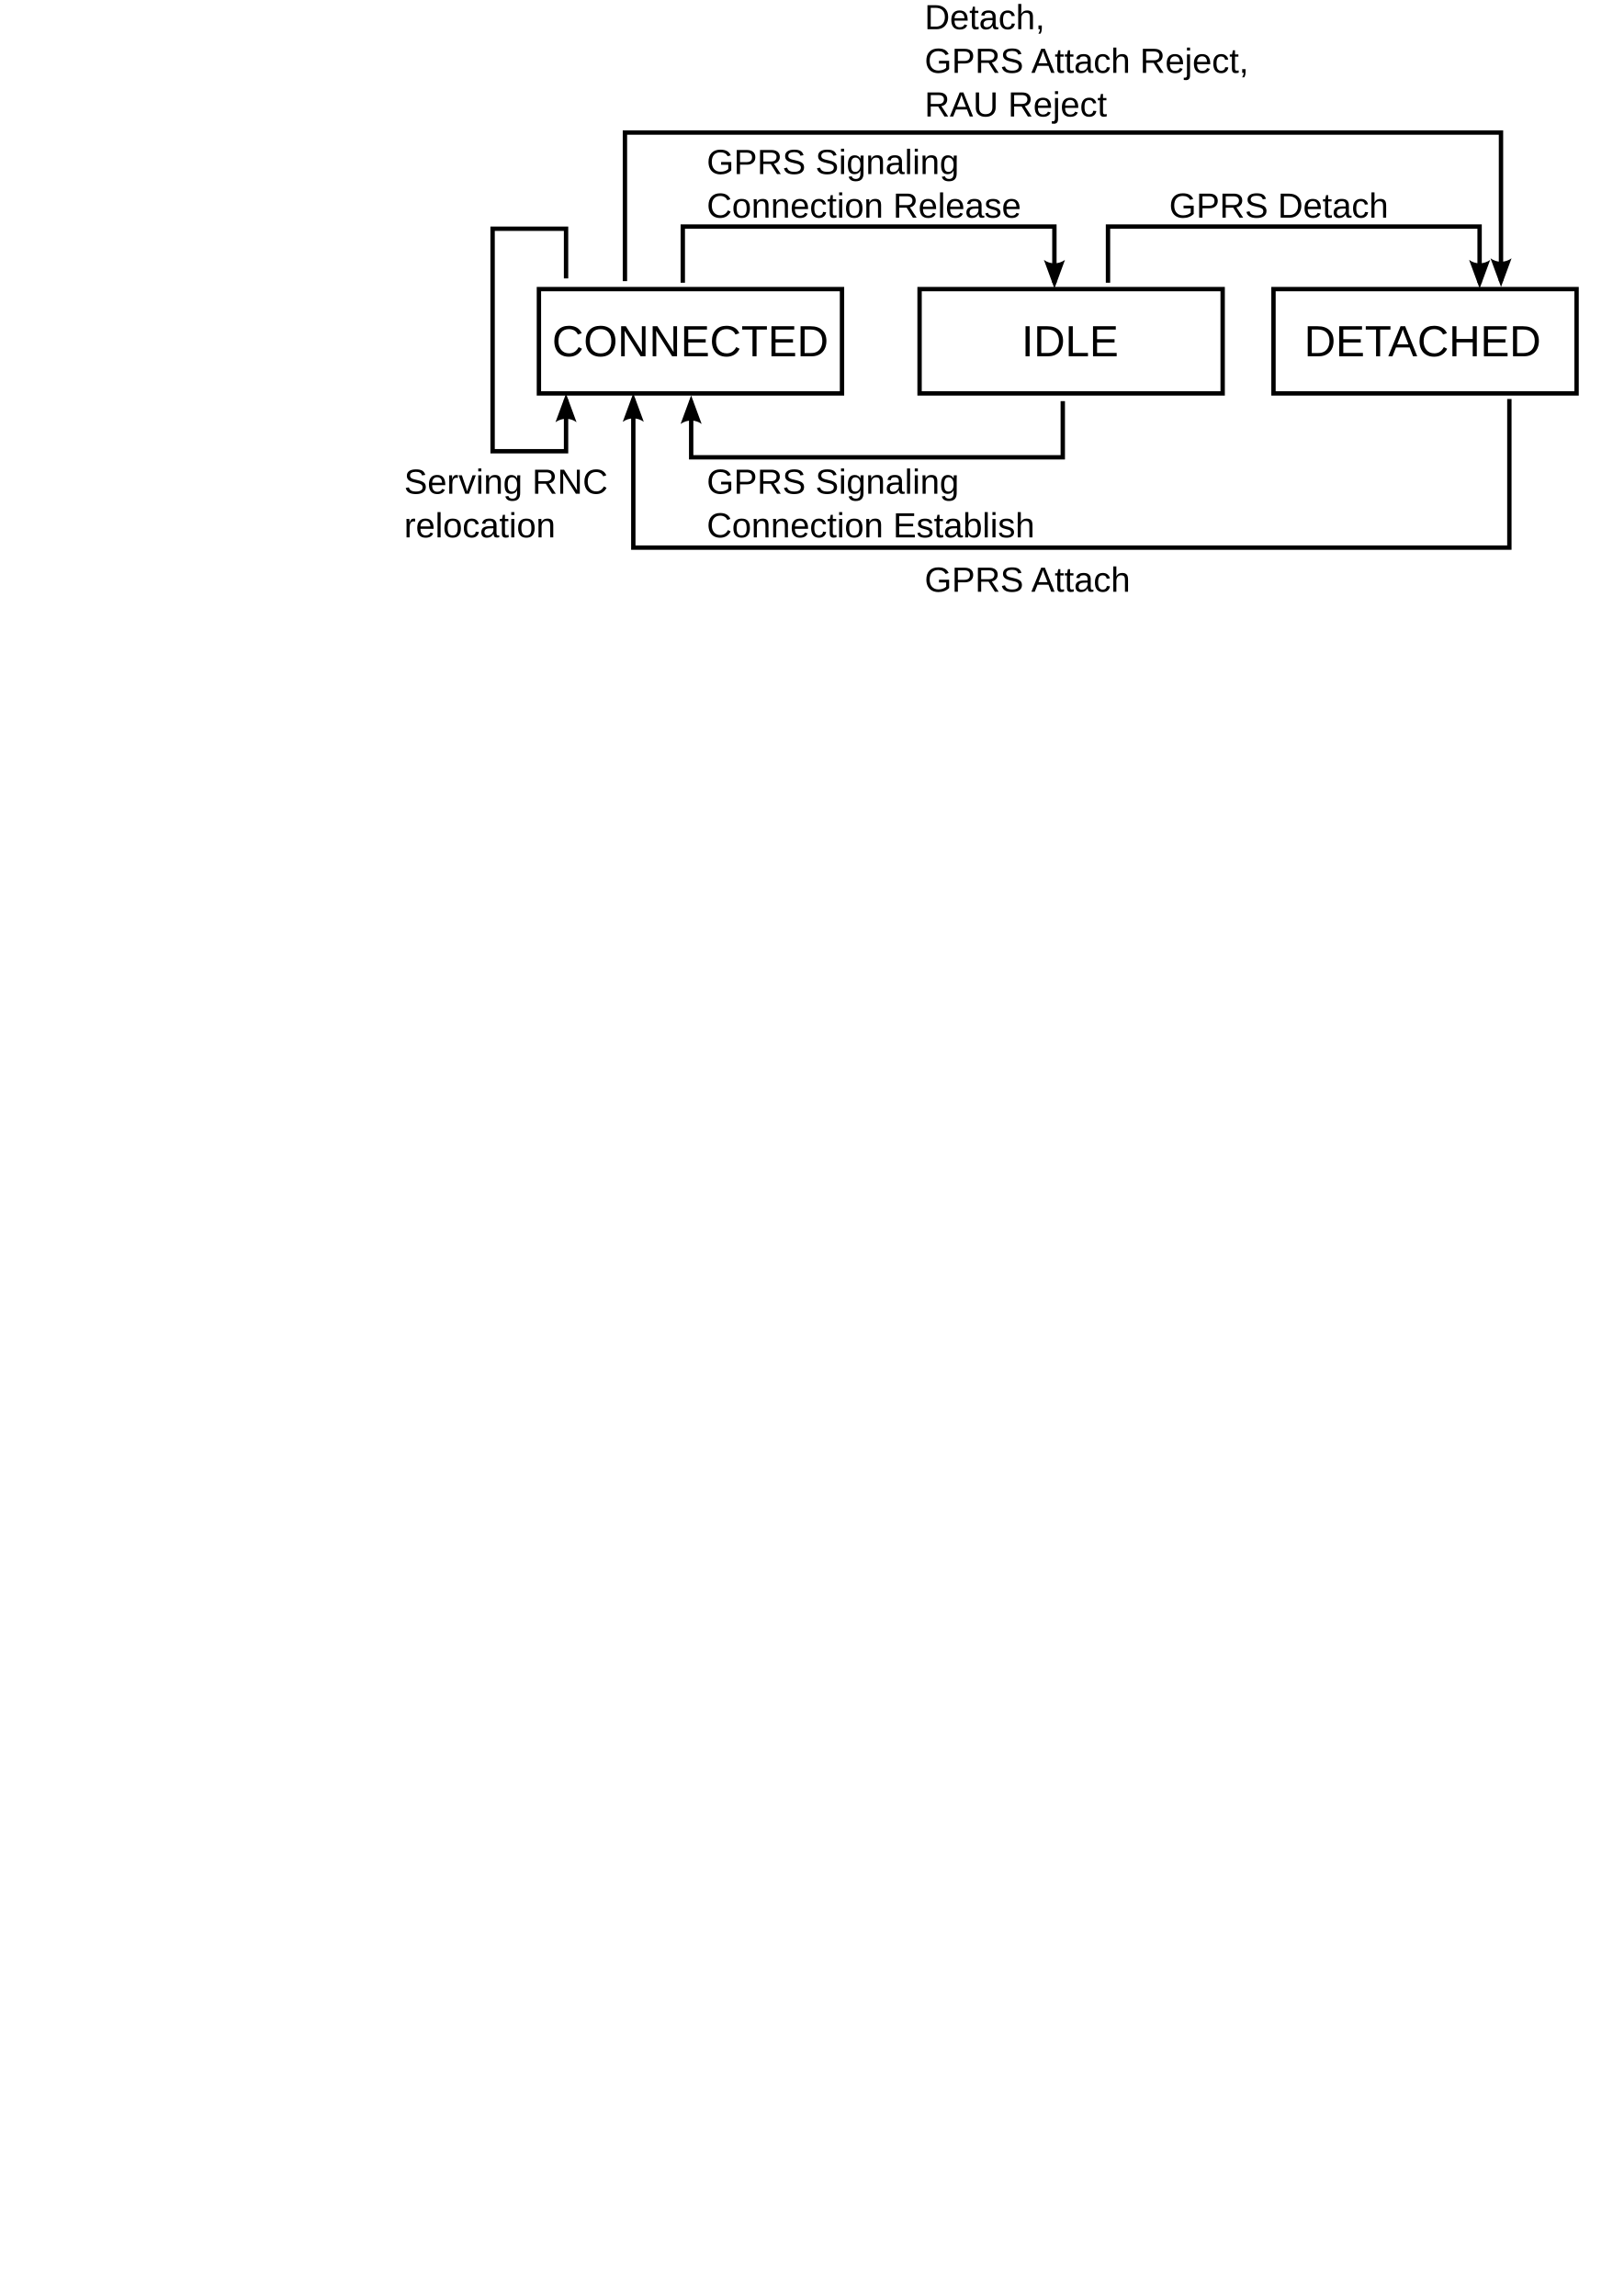
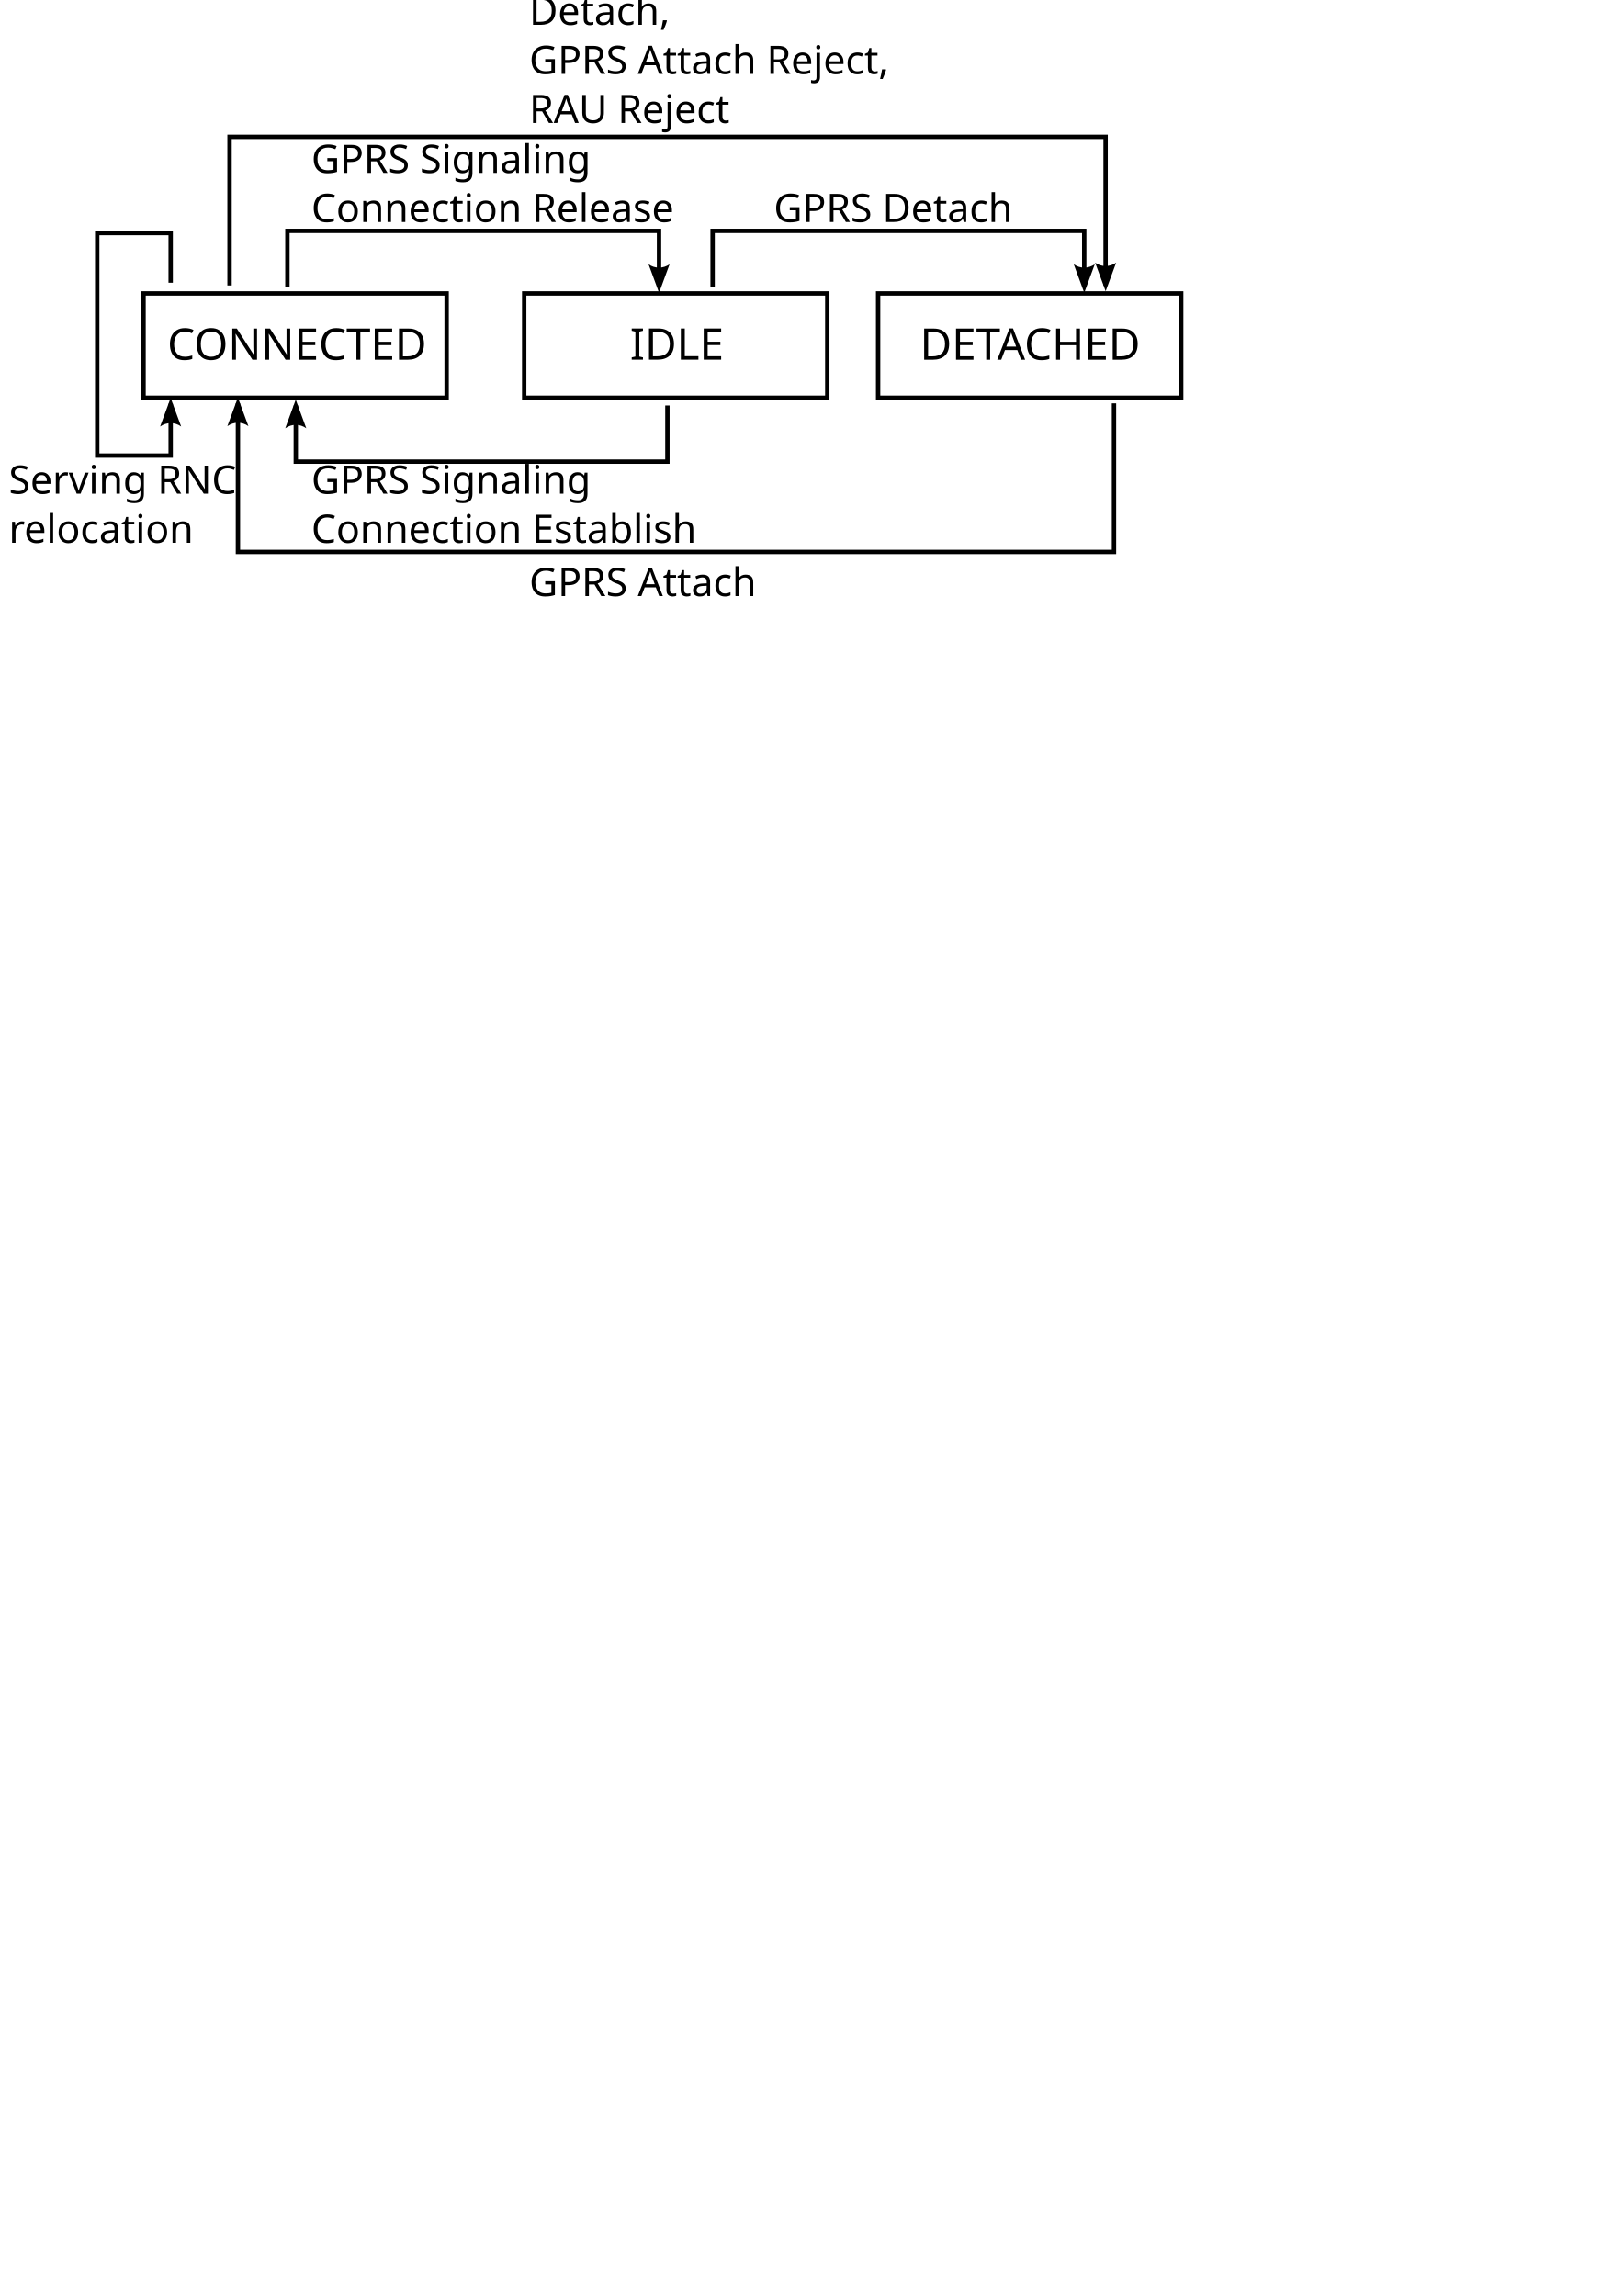
<svg xmlns="http://www.w3.org/2000/svg" width="744.094" height="1052.362" id="svg2" version="1.1">
  <defs id="defs4">
    <marker orient="auto" refY="0.0" refX="0.0" id="Arrow1Lstart" style="overflow:visible">
      <path id="path3820" d="M 0.0,0.0 L 5.0,-5.0 L -12.5,0.0 L 5.0,5.0 L 0.0,0.0 z " style="fill-rule:evenodd;stroke:#000000;stroke-width:1.0pt;marker-start:none" transform="scale(0.8) translate(12.5,0)" />
    </marker>
    <marker orient="auto" refY="0.0" refX="0.0" id="Arrow1Mend" style="overflow:visible;">
      <path id="path3829" d="M 0.0,0.0 L 5.0,-5.0 L -12.5,0.0 L 5.0,5.0 L 0.0,0.0 z " style="fill-rule:evenodd;stroke:#000000;stroke-width:1.0pt;marker-start:none;" transform="scale(0.4) rotate(180) translate(10,0)" />
    </marker>
    <marker orient="auto" refY="0.0" refX="0.0" id="DiamondM" style="overflow:visible">
      <path id="path3903" d="M 0,-7.071 L -7.071,0 L 0,7.071 L 7.071,0 L 0,-7.071 z " style="fill-rule:evenodd;stroke:#000000;stroke-width:1.0pt;marker-start:none" transform="scale(0.4)" />
    </marker>
    <marker orient="auto" refY="0.0" refX="0.0" id="Arrow2Mend" style="overflow:visible;">
      <path id="path3847" style="font-size:12.0;fill-rule:evenodd;stroke-width:0.625;stroke-linejoin:round;" d="M 8.719,4.034 L -2.207,0.016 L 8.719,-4.002 C 6.973,-1.63 6.983,1.616 8.719,4.034 z " transform="scale(0.6) rotate(180) translate(0,0)" />
    </marker>
    <marker orient="auto" refY="0" refX="0" id="Arrow2Mend-8" style="overflow:visible">
      <path id="path3847-2" style="font-size:12px;fill-rule:evenodd;stroke-width:0.625;stroke-linejoin:round" d="M 8.719,4.034 -2.207,0.016 8.719,-4.002 c -1.745,2.372 -1.735,5.617 -6e-7,8.035 z" transform="scale(-0.6,-0.6)" />
    </marker>
    <marker orient="auto" refY="0" refX="0" id="Arrow2Mend-5" style="overflow:visible">
      <path id="path3847-5" style="font-size:12px;fill-rule:evenodd;stroke-width:0.625;stroke-linejoin:round" d="M 8.719,4.034 -2.207,0.016 8.719,-4.002 c -1.745,2.372 -1.735,5.617 -6e-7,8.035 z" transform="scale(-0.6,-0.6)" />
    </marker>
    <marker orient="auto" refY="0" refX="0" id="Arrow2Mend-7" style="overflow:visible">
      <path id="path3847-1" style="font-size:12px;fill-rule:evenodd;stroke-width:0.625;stroke-linejoin:round" d="M 8.719,4.034 -2.207,0.016 8.719,-4.002 c -1.745,2.372 -1.735,5.617 -6e-7,8.035 z" transform="scale(-0.6,-0.6)" />
    </marker>
    <marker orient="auto" refY="0" refX="0" id="Arrow2Mend-52" style="overflow:visible">
      <path id="path3847-7" style="font-size:12px;fill-rule:evenodd;stroke-width:0.625;stroke-linejoin:round" d="M 8.719,4.034 -2.207,0.016 8.719,-4.002 c -1.745,2.372 -1.735,5.617 -6e-7,8.035 z" transform="scale(-0.6,-0.6)" />
    </marker>
    <marker orient="auto" refY="0" refX="0" id="Arrow2Mend-1" style="overflow:visible">
      <path id="path3847-74" style="font-size:12px;fill-rule:evenodd;stroke-width:0.625;stroke-linejoin:round" d="M 8.719,4.034 -2.207,0.016 8.719,-4.002 c -1.745,2.372 -1.735,5.617 -6e-7,8.035 z" transform="scale(-0.6,-0.6)" />
    </marker>
  </defs>
  <g id="layer1">
-     <g id="g3072" transform="translate(0,1.079028)">
-       <rect style="fill:none;stroke:#000000;stroke-width:2;stroke-miterlimit:4;stroke-opacity:1;stroke-dasharray:none" y="131.429" x="246.968" height="47.807" width="138.896" id="rect2987" />
-       <text id="text3757" y="162.217" x="253.012" style="font-size:28px;font-style:normal;font-weight:normal;line-height:125%;letter-spacing:0px;word-spacing:0px;fill:#000000;fill-opacity:1;stroke:none;font-family:Sans" xml:space="preserve">
-         <tspan y="162.217" x="253.012" id="tspan3759" style="font-size:20px;font-style:normal;font-variant:normal;font-weight:normal;font-stretch:normal;font-family:Liberation Sans;-inkscape-font-specification:Liberation Sans">CONNECTED</tspan>
+     <rect id="rect2987" width="138.896" height="47.807" x="65.78" y="134.488" style="fill:none;stroke:#000000;stroke-width:2;stroke-miterlimit:4;stroke-opacity:1;stroke-dasharray:none" />
+     <text xml:space="preserve" style="font-size:28px;font-style:normal;font-weight:normal;line-height:125%;letter-spacing:0px;word-spacing:0px;fill:#000000;fill-opacity:1;stroke:none;font-family:Sans" x="76.663" y="164.872" id="text3757">
+       <tspan style="font-size:20px;font-style:normal;font-variant:normal;font-weight:normal;font-stretch:normal;font-family:Linux Biolinum O;-inkscape-font-specification:Linux Biolinum O" id="tspan3759" x="76.663" y="164.872">CONNECTED</tspan>
+     </text>
+     <rect id="rect2987-1" width="138.896" height="47.807" x="240.225" y="134.488" style="fill:none;stroke:#000000;stroke-width:2;stroke-miterlimit:4;stroke-opacity:1;stroke-dasharray:none" />
+     <text xml:space="preserve" style="font-size:28px;font-style:normal;font-weight:normal;line-height:125%;letter-spacing:0px;word-spacing:0px;fill:#000000;fill-opacity:1;stroke:none;font-family:Sans" x="288.699" y="164.842" id="text3757-7">
+       <tspan style="font-size:20px;font-style:normal;font-variant:normal;font-weight:normal;font-stretch:normal;font-family:Linux Biolinum O;-inkscape-font-specification:Linux Biolinum O" id="tspan3759-4" x="288.699" y="164.842">IDLE</tspan>
+     </text>
+     <g id="g3044">
+       <rect style="fill:none;stroke:#000000;stroke-width:2;stroke-miterlimit:4;stroke-opacity:1;stroke-dasharray:none" y="134.488" x="402.413" height="47.807" width="138.896" id="rect2987-0" />
+       <text id="text3757-9" y="164.872" x="421.587" style="font-size:28px;font-style:normal;font-weight:normal;line-height:125%;letter-spacing:0px;word-spacing:0px;fill:#000000;fill-opacity:1;stroke:none;font-family:Sans" xml:space="preserve">
+         <tspan y="164.872" x="421.587" id="tspan3759-48" style="font-size:20px;font-style:normal;font-variant:normal;font-weight:normal;font-stretch:normal;font-family:Linux Biolinum O;-inkscape-font-specification:Linux Biolinum O">DETACHED</tspan>
      </text>
    </g>
-     <g id="g3080" transform="translate(0,1.079028)">
-       <rect style="fill:none;stroke:#000000;stroke-width:2;stroke-miterlimit:4;stroke-opacity:1;stroke-dasharray:none" y="131.429" x="421.413" height="47.807" width="138.896" id="rect2987-1" />
-       <text id="text3757-7" y="162.212" x="468.132" style="font-size:28px;font-style:normal;font-weight:normal;line-height:125%;letter-spacing:0px;word-spacing:0px;fill:#000000;fill-opacity:1;stroke:none;font-family:Sans" xml:space="preserve">
-         <tspan y="162.212" x="468.132" id="tspan3759-4" style="font-size:20px;font-style:normal;font-variant:normal;font-weight:normal;font-stretch:normal;font-family:Liberation Sans;-inkscape-font-specification:Liberation Sans">IDLE</tspan>
-       </text>
-     </g>
-     <g id="g3088" transform="translate(0,1.079028)">
-       <rect style="fill:none;stroke:#000000;stroke-width:2;stroke-miterlimit:4;stroke-opacity:1;stroke-dasharray:none" y="131.429" x="583.601" height="47.807" width="138.896" id="rect2987-0" />
-       <text id="text3757-9" y="162.217" x="597.654" style="font-size:28px;font-style:normal;font-weight:normal;line-height:125%;letter-spacing:0px;word-spacing:0px;fill:#000000;fill-opacity:1;stroke:none;font-family:Sans" xml:space="preserve">
-         <tspan y="162.217" x="597.654" id="tspan3759-48" style="font-size:20px;font-style:normal;font-variant:normal;font-weight:normal;font-stretch:normal;font-family:Liberation Sans;-inkscape-font-specification:Liberation Sans">DETACHED</tspan>
-       </text>
-     </g>
-     <path style="fill:none;stroke:#000000;stroke-width:2;stroke-linecap:butt;stroke-linejoin:miter;stroke-miterlimit:4;stroke-opacity:1;stroke-dasharray:none;marker-end:url(#Arrow2Mend)" d="m 312.901,129.59 0,-25.743 170.297,0 0,25.743" id="path5937" />
-     <path style="fill:none;stroke:#000000;stroke-width:2;stroke-linecap:butt;stroke-linejoin:miter;stroke-miterlimit:4;stroke-opacity:1;stroke-dasharray:none;marker-end:url(#Arrow2Mend)" d="m 507.758,129.59 0,-25.743 170.297,0 0,25.743" id="path5937-1" />
-     <path style="fill:none;stroke:#000000;stroke-width:2;stroke-linecap:butt;stroke-linejoin:miter;stroke-miterlimit:4;stroke-opacity:1;stroke-dasharray:none;marker-end:url(#Arrow2Mend)" d="m 487.039,183.86 0,25.743 -170.297,0 0,-25.743" id="path5937-4-1" />
-     <path style="fill:none;stroke:#000000;stroke-width:2;stroke-linecap:butt;stroke-linejoin:miter;stroke-miterlimit:4;stroke-opacity:1;stroke-dasharray:none;marker-end:url(#Arrow2Mend)" d="m 691.697,182.885 0,68.108 -401.472,0 0,-68.108" id="path5937-4-1-6" />
-     <text xml:space="preserve" style="font-size:16px;font-style:normal;font-weight:normal;line-height:125%;letter-spacing:0px;word-spacing:0px;fill:#000000;fill-opacity:1;stroke:none;font-family:Sans" x="423.713" y="271.214" id="text6236">
-       <tspan id="tspan6238" x="423.713" y="271.214" style="font-size:16px;font-style:normal;font-variant:normal;font-weight:normal;font-stretch:normal;font-family:Liberation Sans;-inkscape-font-specification:Liberation Sans">GPRS Attach</tspan>
+     <path style="fill:none;stroke:#000000;stroke-width:2;stroke-linecap:butt;stroke-linejoin:miter;stroke-miterlimit:4;stroke-opacity:1;stroke-dasharray:none;marker-end:url(#Arrow2Mend)" d="m 131.713,131.57 0,-25.743 170.297,0 0,25.743" id="path5937" />
+     <path style="fill:none;stroke:#000000;stroke-width:2;stroke-linecap:butt;stroke-linejoin:miter;stroke-miterlimit:4;stroke-opacity:1;stroke-dasharray:none;marker-end:url(#Arrow2Mend)" d="m 326.57,131.57 0,-25.743 170.297,0 0,25.743" id="path5937-1" />
+     <path style="fill:none;stroke:#000000;stroke-width:2;stroke-linecap:butt;stroke-linejoin:miter;stroke-miterlimit:4;stroke-opacity:1;stroke-dasharray:none;marker-end:url(#Arrow2Mend)" d="m 305.851,185.84 0,25.743 -170.297,0 0,-25.743" id="path5937-4-1" />
+     <path style="fill:none;stroke:#000000;stroke-width:2;stroke-linecap:butt;stroke-linejoin:miter;stroke-miterlimit:4;stroke-opacity:1;stroke-dasharray:none;marker-end:url(#Arrow2Mend)" d="m 510.509,184.865 0,68.108 -401.472,0 0,-68.108" id="path5937-4-1-6" />
+     <text xml:space="preserve" style="font-size:16px;font-style:normal;font-weight:normal;line-height:125%;letter-spacing:0px;word-spacing:0px;fill:#000000;fill-opacity:1;stroke:none;font-family:Sans" x="242.525" y="273.194" id="text6236">
+       <tspan id="tspan6238" x="242.525" y="273.194" style="font-size:18px;font-style:normal;font-variant:normal;font-weight:normal;font-stretch:normal;font-family:Linux Biolinum O;-inkscape-font-specification:Linux Biolinum O">GPRS Attach</tspan>
    </text>
-     <text xml:space="preserve" style="font-size:18px;font-style:normal;font-weight:normal;line-height:125%;letter-spacing:0px;word-spacing:0px;fill:#000000;fill-opacity:1;stroke:none;font-family:Sans" x="423.713" y="13.392" id="text6240">
-       <tspan x="423.713" y="13.392" id="tspan6246" style="font-size:16px;font-style:normal;font-variant:normal;font-weight:normal;font-stretch:normal;font-family:Liberation Sans;-inkscape-font-specification:Liberation Sans">Detach,</tspan>
-       <tspan x="423.713" y="33.392" style="font-size:16px;font-style:normal;font-variant:normal;font-weight:normal;font-stretch:normal;font-family:Liberation Sans;-inkscape-font-specification:Liberation Sans" id="tspan3122">GPRS Attach Reject,</tspan>
-       <tspan x="423.713" y="53.392" style="font-size:16px;font-style:normal;font-variant:normal;font-weight:normal;font-stretch:normal;font-family:Liberation Sans;-inkscape-font-specification:Liberation Sans" id="tspan3124">RAU Reject</tspan>
+     <text xml:space="preserve" style="font-size:18px;font-style:normal;font-weight:normal;line-height:125%;letter-spacing:0px;word-spacing:0px;fill:#000000;fill-opacity:1;stroke:none;font-family:Sans" x="242.525" y="11.372" id="text6240">
+       <tspan x="242.525" y="11.372" id="tspan6246" style="font-size:18px;font-style:normal;font-variant:normal;font-weight:normal;font-stretch:normal;font-family:Linux Biolinum O;-inkscape-font-specification:Linux Biolinum O">Detach,</tspan>
+       <tspan x="242.525" y="33.872" style="font-size:18px;font-style:normal;font-variant:normal;font-weight:normal;font-stretch:normal;font-family:Linux Biolinum O;-inkscape-font-specification:Linux Biolinum O" id="tspan3122">GPRS Attach Reject,</tspan>
+       <tspan x="242.525" y="56.372" style="font-size:18px;font-style:normal;font-variant:normal;font-weight:normal;font-stretch:normal;font-family:Linux Biolinum O;-inkscape-font-specification:Linux Biolinum O" id="tspan3124">RAU Reject</tspan>
    </text>
-     <text xml:space="preserve" style="font-size:18px;font-style:normal;font-weight:normal;line-height:125%;letter-spacing:0px;word-spacing:0px;fill:#000000;fill-opacity:1;stroke:none;font-family:Sans" x="323.87" y="226.305" id="text6248">
-       <tspan id="tspan6250" x="323.87" y="226.305" style="font-size:16px;font-style:normal;font-variant:normal;font-weight:normal;font-stretch:normal;font-family:Liberation Sans;-inkscape-font-specification:Liberation Sans">GPRS Signaling </tspan>
-       <tspan x="323.87" y="246.305" style="font-size:16px;font-style:normal;font-variant:normal;font-weight:normal;font-stretch:normal;font-family:Liberation Sans;-inkscape-font-specification:Liberation Sans" id="tspan3132">Connection Establish</tspan>
+     <text xml:space="preserve" style="font-size:18px;font-style:normal;font-weight:normal;line-height:125%;letter-spacing:0px;word-spacing:0px;fill:#000000;fill-opacity:1;stroke:none;font-family:Sans" x="142.682" y="226.286" id="text6248">
+       <tspan id="tspan6250" x="142.682" y="226.286" style="font-size:18px;font-style:normal;font-variant:normal;font-weight:normal;font-stretch:normal;font-family:Linux Biolinum O;-inkscape-font-specification:Linux Biolinum O">GPRS Signaling </tspan>
+       <tspan x="142.682" y="248.786" style="font-size:18px;font-style:normal;font-variant:normal;font-weight:normal;font-stretch:normal;font-family:Linux Biolinum O;-inkscape-font-specification:Linux Biolinum O" id="tspan3132">Connection Establish</tspan>
    </text>
-     <text xml:space="preserve" style="font-size:18px;font-style:normal;font-weight:normal;line-height:125%;letter-spacing:0px;word-spacing:0px;fill:#000000;fill-opacity:1;stroke:none;font-family:Sans" x="535.789" y="99.768" id="text6252">
-       <tspan x="535.789" y="99.768" id="tspan6256" style="font-size:16px;font-style:normal;font-variant:normal;font-weight:normal;font-stretch:normal;font-family:Liberation Sans;-inkscape-font-specification:Liberation Sans">GPRS Detach</tspan>
+     <text xml:space="preserve" style="font-size:18px;font-style:normal;font-weight:normal;line-height:125%;letter-spacing:0px;word-spacing:0px;fill:#000000;fill-opacity:1;stroke:none;font-family:Sans" x="354.601" y="101.748" id="text6252">
+       <tspan x="354.601" y="101.748" id="tspan6256" style="font-size:18px;font-style:normal;font-variant:normal;font-weight:normal;font-stretch:normal;font-family:Linux Biolinum O;-inkscape-font-specification:Linux Biolinum O">GPRS Detach</tspan>
    </text>
-     <text xml:space="preserve" style="font-size:18px;font-style:normal;font-weight:normal;line-height:125%;letter-spacing:0px;word-spacing:0px;fill:#000000;fill-opacity:1;stroke:none;font-family:Sans" x="323.87" y="79.768" id="text6258">
-       <tspan x="323.87" y="79.768" id="tspan6262" style="font-size:16px;font-style:normal;font-variant:normal;font-weight:normal;font-stretch:normal;font-family:Liberation Sans;-inkscape-font-specification:Liberation Sans">GPRS Signaling</tspan>
-       <tspan x="323.87" y="99.768" style="font-size:16px;font-style:normal;font-variant:normal;font-weight:normal;font-stretch:normal;font-family:Liberation Sans;-inkscape-font-specification:Liberation Sans" id="tspan3130">Connection Release</tspan>
+     <text xml:space="preserve" style="font-size:18px;font-style:normal;font-weight:normal;line-height:125%;letter-spacing:0px;word-spacing:0px;fill:#000000;fill-opacity:1;stroke:none;font-family:Sans" x="142.682" y="79.248" id="text6258">
+       <tspan x="142.682" y="79.248" id="tspan6262" style="font-size:18px;font-style:normal;font-variant:normal;font-weight:normal;font-stretch:normal;font-family:Linux Biolinum O;-inkscape-font-specification:Linux Biolinum O">GPRS Signaling</tspan>
+       <tspan x="142.682" y="101.748" style="font-size:18px;font-style:normal;font-variant:normal;font-weight:normal;font-stretch:normal;font-family:Linux Biolinum O;-inkscape-font-specification:Linux Biolinum O" id="tspan3130">Connection Release</tspan>
    </text>
-     <path style="fill:none;stroke:#000000;stroke-width:2;stroke-linecap:butt;stroke-linejoin:miter;stroke-miterlimit:4;stroke-opacity:1;stroke-dasharray:none;marker-end:url(#Arrow2Mend)" d="m 286.385,128.859 0,-68.108 401.472,0 0,68.108" id="path5937-4-1-6-0" />
-     <path style="fill:none;stroke:#000000;stroke-width:2;stroke-linecap:butt;stroke-linejoin:miter;stroke-opacity:1;marker-end:url(#Arrow2Mend-1);stroke-miterlimit:4;stroke-dasharray:none" d="m 259.406,127.61 0,-22.772 -33.663,0 0,101.98 33.663,0 0,-23.762" id="path3031" />
-     <text xml:space="preserve" style="font-size:16px;font-style:normal;font-weight:normal;line-height:125%;letter-spacing:0px;word-spacing:0px;fill:#000000;fill-opacity:1;stroke:none;font-family:Sans" x="185.201" y="226.305" id="text6236-1">
-       <tspan id="tspan6238-7" x="185.201" y="226.305" style="font-size:16px;font-style:normal;font-variant:normal;font-weight:normal;font-stretch:normal;font-family:Liberation Sans;-inkscape-font-specification:Liberation Sans">Serving RNC</tspan>
-       <tspan x="185.201" y="246.305" style="font-size:16px;font-style:normal;font-variant:normal;font-weight:normal;font-stretch:normal;font-family:Liberation Sans;-inkscape-font-specification:Liberation Sans" id="tspan4074">relocation</tspan>
+     <path style="fill:none;stroke:#000000;stroke-width:2;stroke-linecap:butt;stroke-linejoin:miter;stroke-miterlimit:4;stroke-opacity:1;stroke-dasharray:none;marker-end:url(#Arrow2Mend)" d="m 105.197,130.839 0,-68.108 401.472,0 0,68.108" id="path5937-4-1-6-0" />
+     <path style="fill:none;stroke:#000000;stroke-width:2;stroke-linecap:butt;stroke-linejoin:miter;stroke-miterlimit:4;stroke-opacity:1;stroke-dasharray:none;marker-end:url(#Arrow2Mend-1)" d="m 78.218,129.59 0,-22.772 -33.663,0 0,101.98 33.663,0 0,-23.762" id="path3031" />
+     <text xml:space="preserve" style="font-size:16px;font-style:normal;font-weight:normal;line-height:125%;letter-spacing:0px;word-spacing:0px;fill:#000000;fill-opacity:1;stroke:none;font-family:Sans" x="4.013" y="226.286" id="text6236-1">
+       <tspan id="tspan6238-7" x="4.013" y="226.286" style="font-size:18px;font-style:normal;font-variant:normal;font-weight:normal;font-stretch:normal;font-family:Linux Biolinum O;-inkscape-font-specification:Linux Biolinum O">Serving RNC</tspan>
+       <tspan x="4.013" y="248.786" style="font-size:18px;font-style:normal;font-variant:normal;font-weight:normal;font-stretch:normal;font-family:Linux Biolinum O;-inkscape-font-specification:Linux Biolinum O" id="tspan4074">relocation</tspan>
    </text>
  </g>
</svg>
